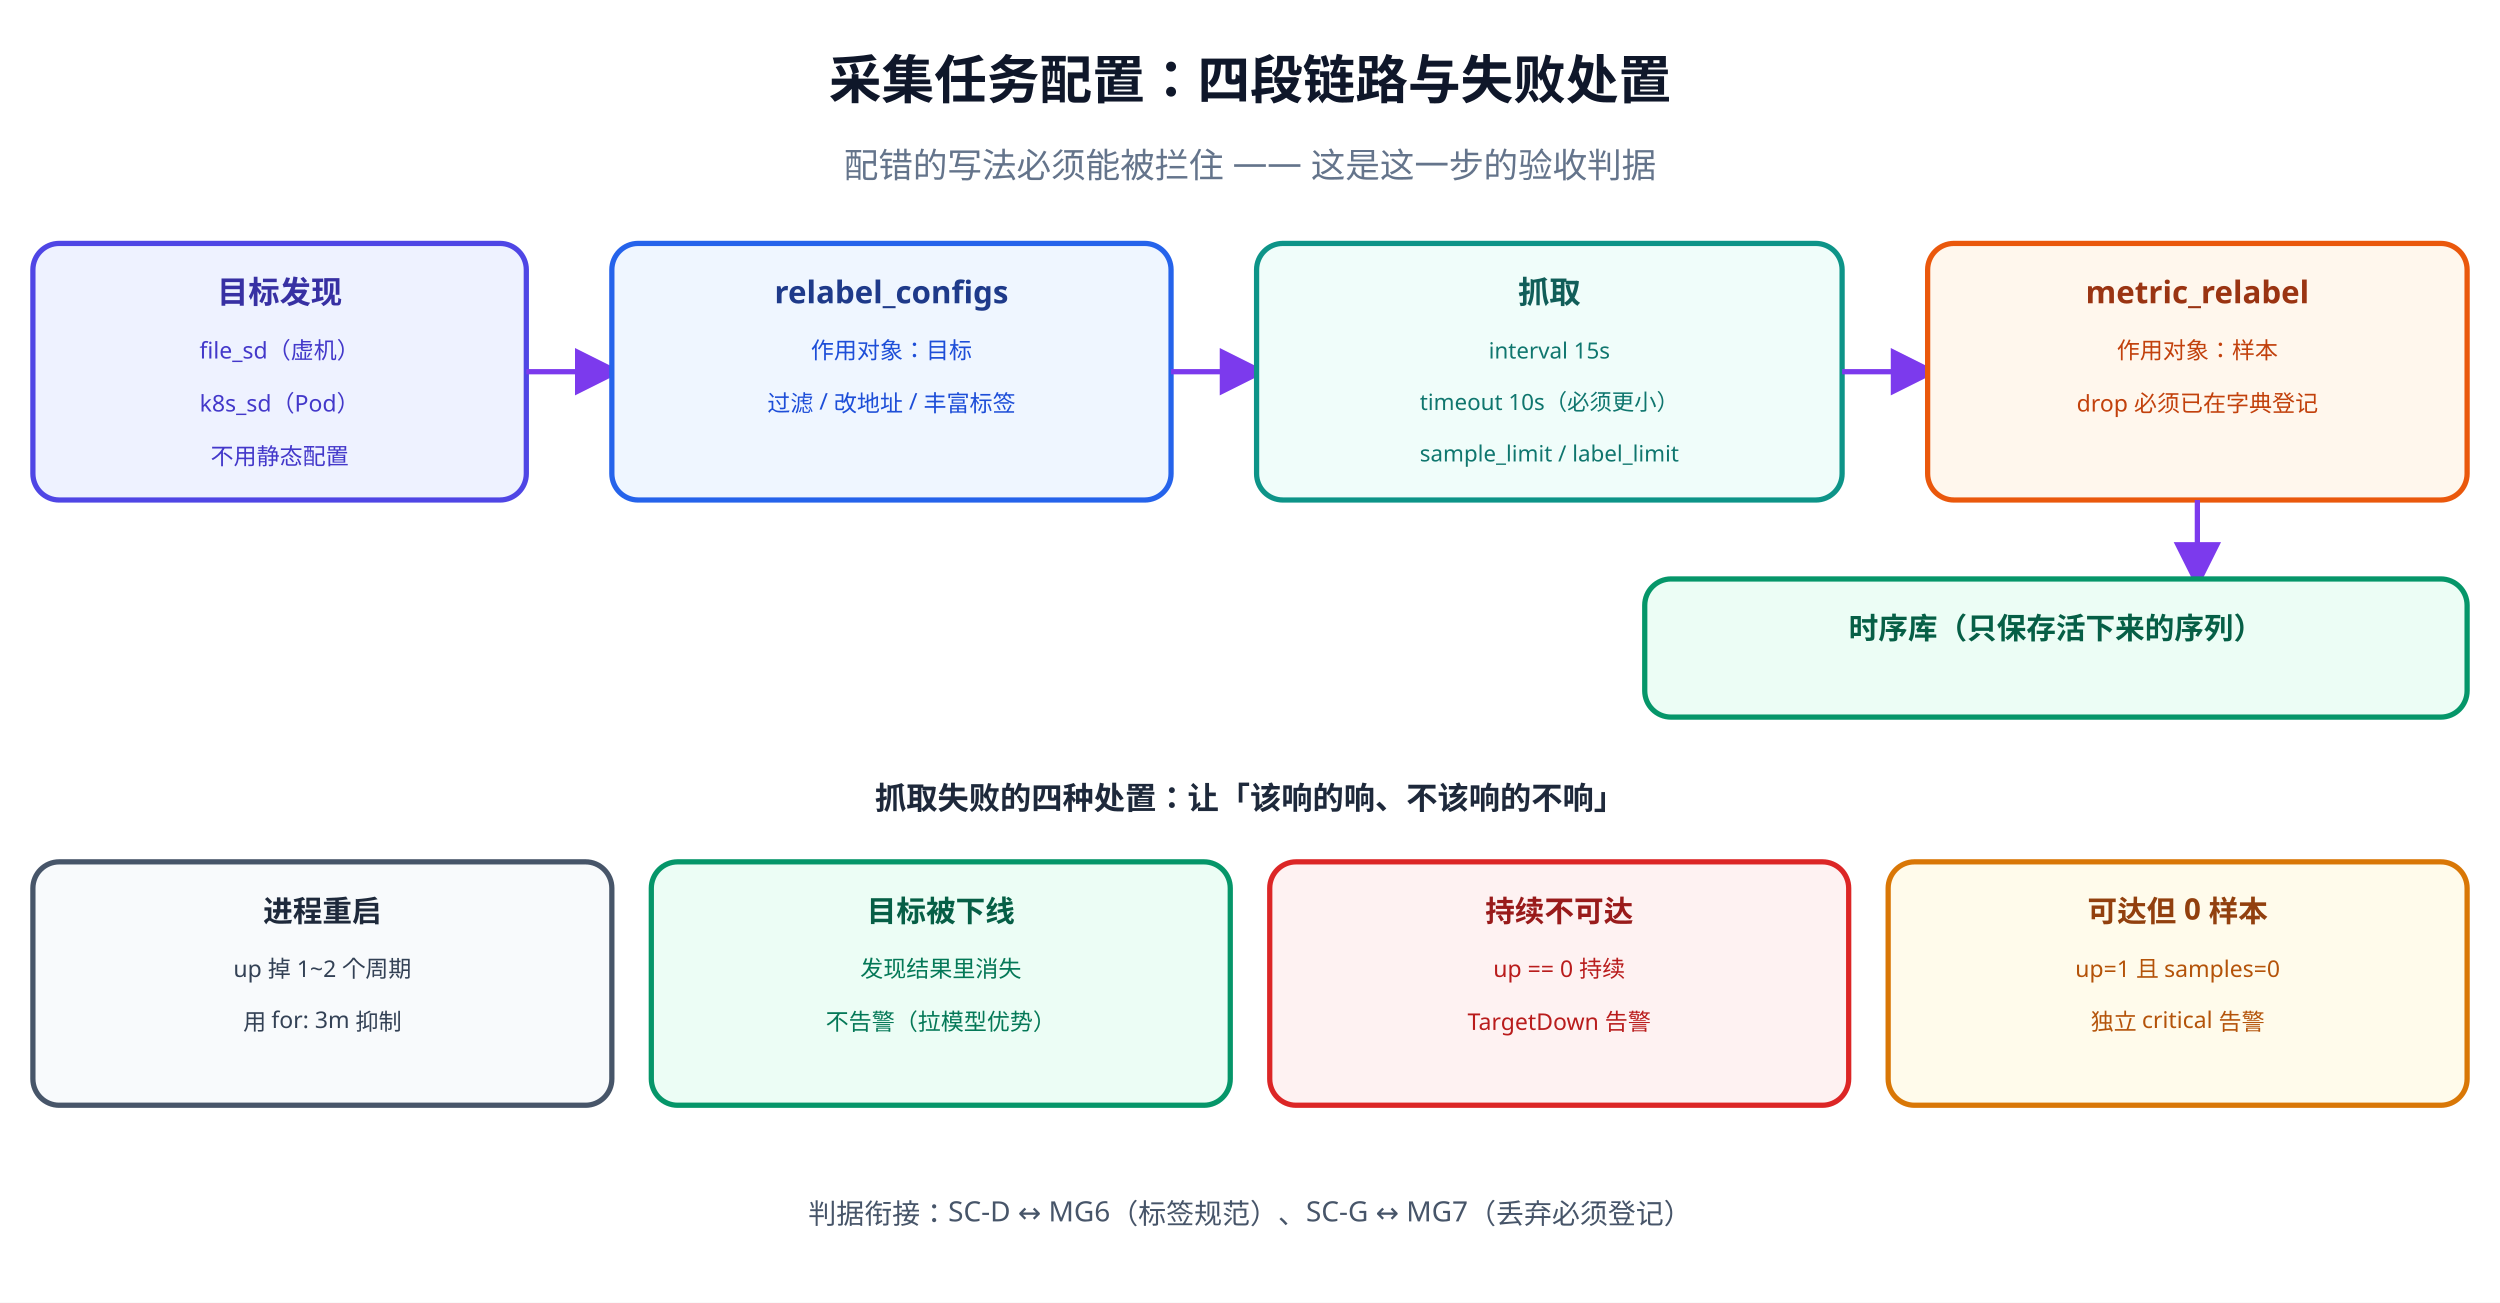
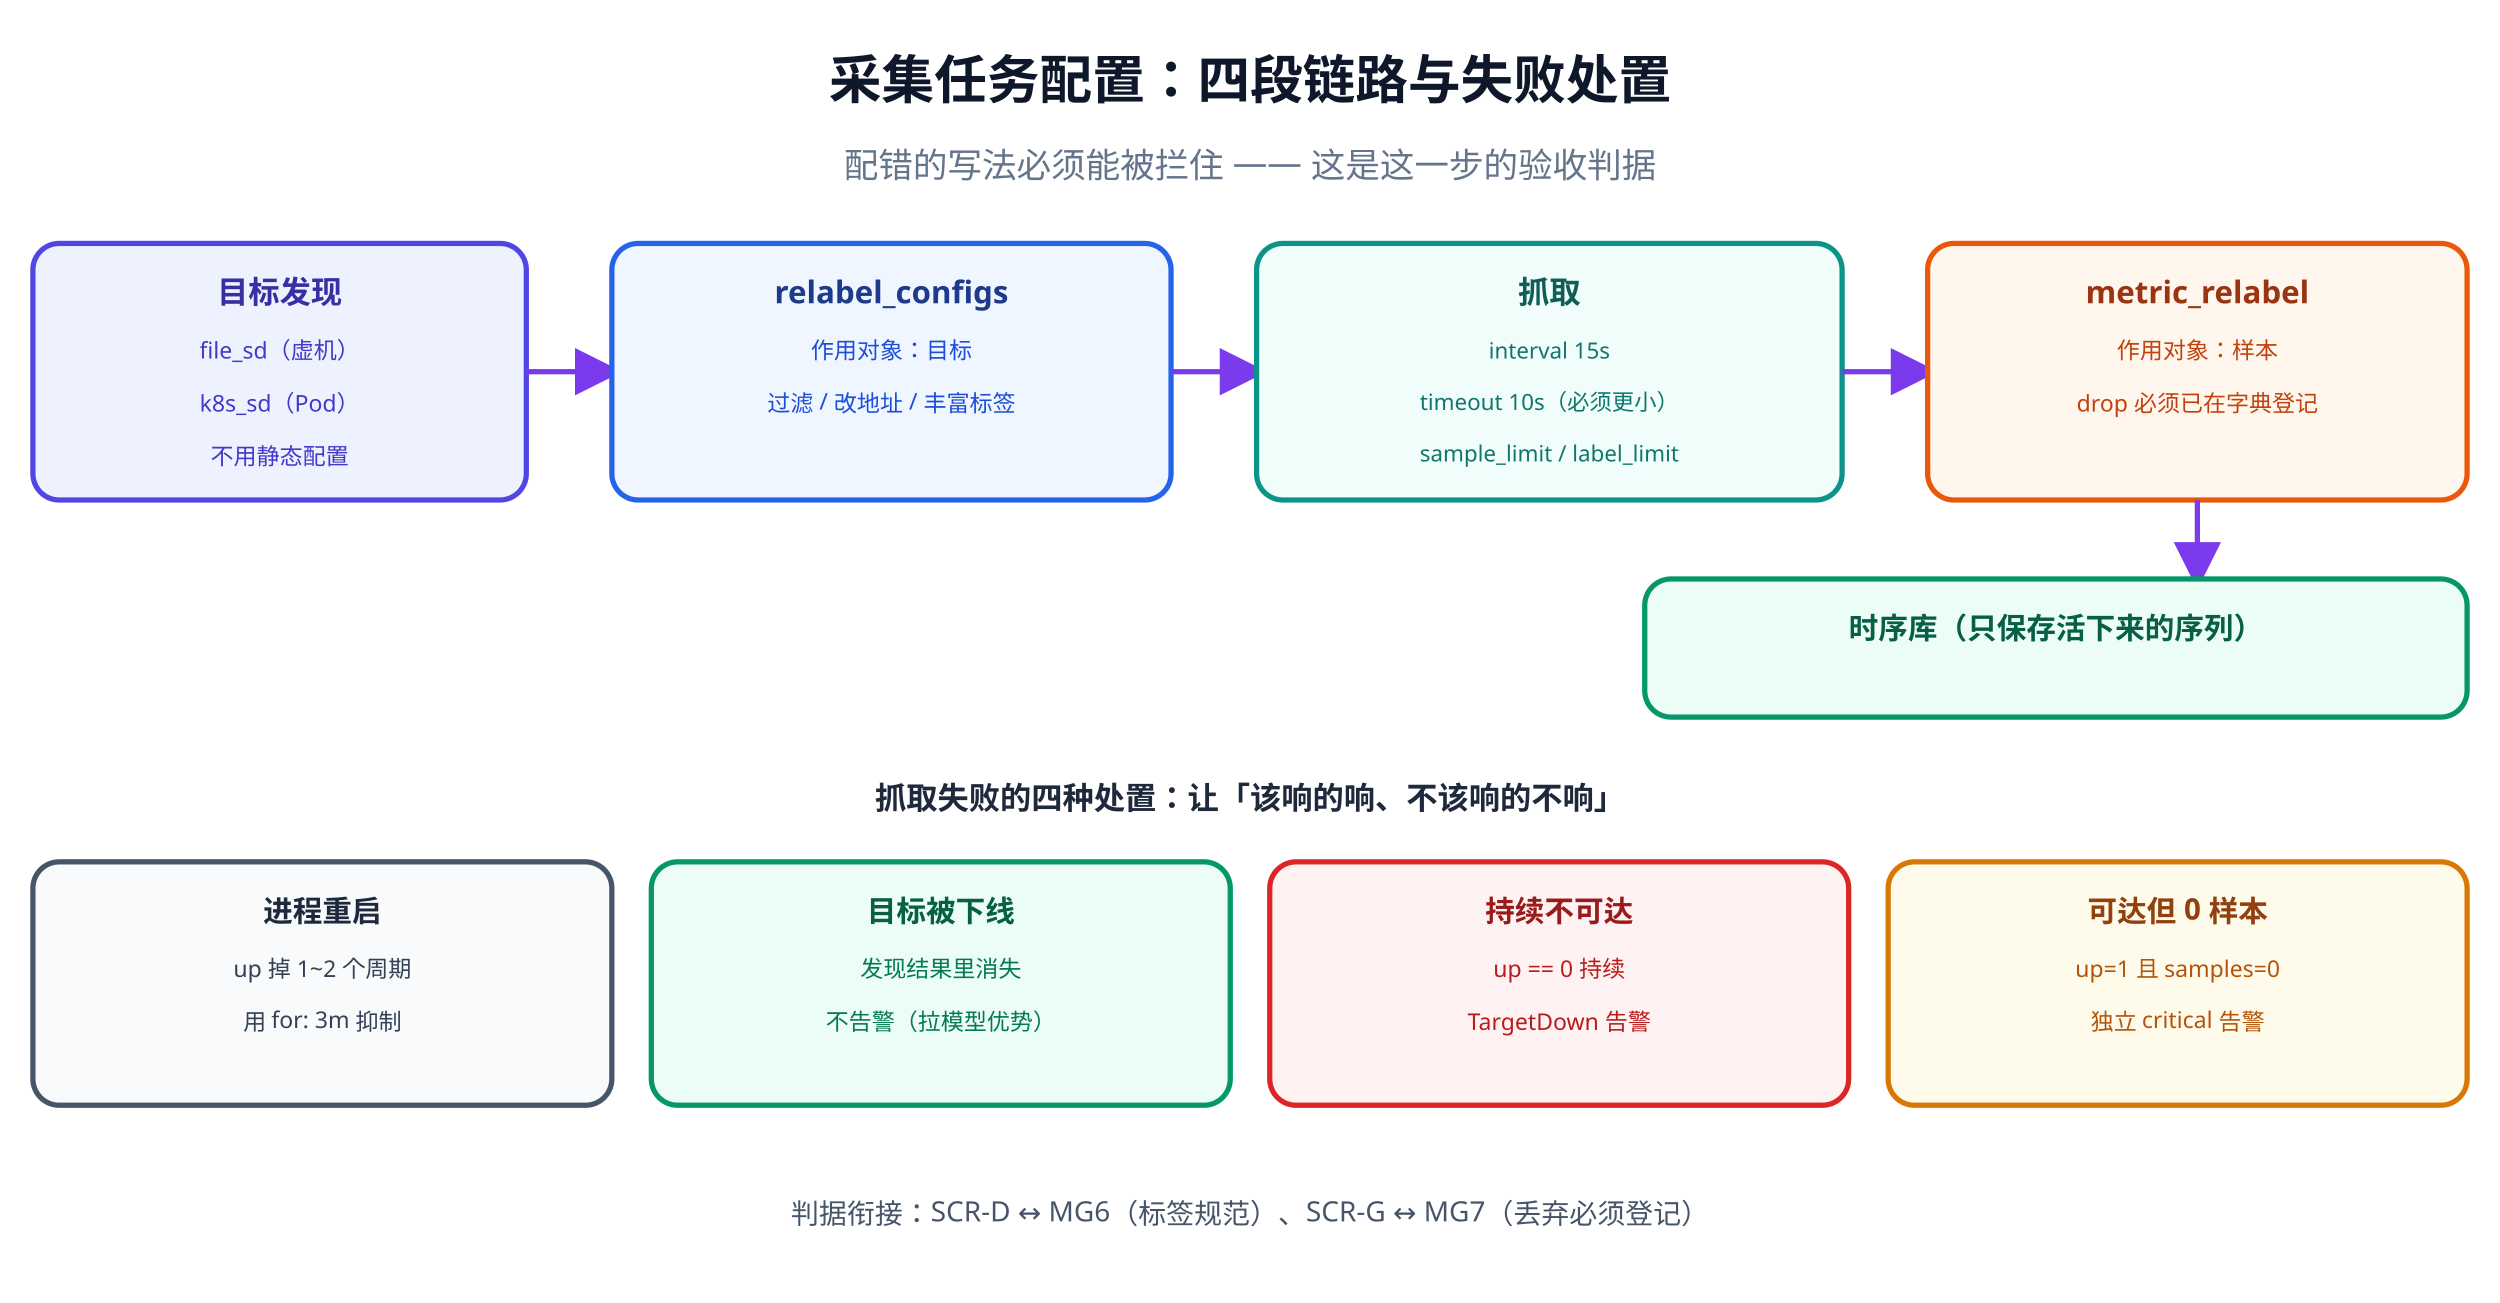
<svg xmlns="http://www.w3.org/2000/svg" viewBox="0 0 760 396" width="760" height="396" font-family="Microsoft YaHei, PingFang SC, sans-serif">
  <rect width="760" height="396" fill="#FFFFFF" />
  <text x="380" y="30" text-anchor="middle" font-size="16" fill="#0F172A" font-weight="bold">采集任务配置：四段链路与失败处置</text>
  <text x="380" y="54" text-anchor="middle" font-size="10.5" fill="#64748B">配错的写法必须能被拦住 —— 这是这一步的验收判据</text>
  <rect x="10" y="74" width="150" height="78" rx="8" fill="#EEF2FF" stroke="#4F46E5" stroke-width="1.6" />
  <text x="85" y="92.2" text-anchor="middle" font-size="9.5" fill="#3730A3" font-weight="bold">目标发现</text>
  <text x="85" y="109" text-anchor="middle" font-size="7" fill="#4338CA">file_sd（虚机）</text>
  <text x="85" y="125.1" text-anchor="middle" font-size="7" fill="#4338CA">k8s_sd（Pod）</text>
  <text x="85" y="141.2" text-anchor="middle" font-size="7" fill="#4338CA">不用静态配置</text>
  <line x1="160" y1="113" x2="186" y2="113" stroke="#7C3AED" stroke-width="1.6" marker-end="url(#arw)" />
  <rect x="186" y="74" width="170" height="78" rx="8" fill="#EFF6FF" stroke="#2563EB" stroke-width="1.6" />
  <text x="271" y="92.2" text-anchor="middle" font-size="9.5" fill="#1E3A8A" font-weight="bold">relabel_configs</text>
  <text x="271" y="109" text-anchor="middle" font-size="7" fill="#1D4ED8">作用对象：目标</text>
  <text x="271" y="125.1" text-anchor="middle" font-size="7" fill="#1D4ED8">过滤 / 改地址 / 丰富标签</text>
  <line x1="356" y1="113" x2="382" y2="113" stroke="#7C3AED" stroke-width="1.6" marker-end="url(#arw)" />
  <rect x="382" y="74" width="178" height="78" rx="8" fill="#F0FDFA" stroke="#0D9488" stroke-width="1.6" />
  <text x="471" y="92.2" text-anchor="middle" font-size="9.5" fill="#115E59" font-weight="bold">抓取</text>
  <text x="471" y="109" text-anchor="middle" font-size="6.8" fill="#0F766E">interval 15s</text>
  <text x="471" y="124.64" text-anchor="middle" font-size="6.8" fill="#0F766E">timeout 10s（必须更小）</text>
  <text x="471" y="140.28" text-anchor="middle" font-size="6.8" fill="#0F766E">sample_limit / label_limit</text>
  <line x1="560" y1="113" x2="586" y2="113" stroke="#7C3AED" stroke-width="1.6" marker-end="url(#arw)" />
  <rect x="586" y="74" width="164" height="78" rx="8" fill="#FFF7ED" stroke="#EA580C" stroke-width="1.6" />
  <text x="668" y="92.2" text-anchor="middle" font-size="9.5" fill="#9A3412" font-weight="bold">metric_relabel</text>
  <text x="668" y="109" text-anchor="middle" font-size="7" fill="#C2410C">作用对象：样本</text>
  <text x="668" y="125.1" text-anchor="middle" font-size="7" fill="#C2410C">drop 必须已在字典登记</text>
  <line x1="668" y1="152" x2="668" y2="176" stroke="#7C3AED" stroke-width="1.6" marker-end="url(#arw)" />
  <rect x="500" y="176" width="250" height="42" rx="8" fill="#ECFDF5" stroke="#059669" stroke-width="1.6" />
  <text x="625" y="194.2" text-anchor="middle" font-size="9" fill="#065F46" font-weight="bold">时序库（只保存活下来的序列）</text>
  <text x="380" y="246" text-anchor="middle" font-size="9.5" fill="#1E293B" font-weight="bold">抓取失败的四种处置：让「该响的响、不该响的不响」</text>
  <rect x="10" y="262" width="176" height="74" rx="8" fill="#F8FAFC" stroke="#475569" stroke-width="1.6" />
  <text x="98" y="280.2" text-anchor="middle" font-size="9" fill="#1E293B" font-weight="bold">进程重启</text>
  <text x="98" y="297" text-anchor="middle" font-size="7" fill="#334155">up 掉 1~2 个周期</text>
  <text x="98" y="313.1" text-anchor="middle" font-size="7" fill="#334155">用 for: 3m 抑制</text>
  <rect x="198" y="262" width="176" height="74" rx="8" fill="#ECFDF5" stroke="#059669" stroke-width="1.6" />
  <text x="286" y="280.2" text-anchor="middle" font-size="9" fill="#065F46" font-weight="bold">目标被下线</text>
  <text x="286" y="297" text-anchor="middle" font-size="7" fill="#047857">发现结果里消失</text>
  <text x="286" y="313.1" text-anchor="middle" font-size="7" fill="#047857">不告警（拉模型优势）</text>
  <rect x="386" y="262" width="176" height="74" rx="8" fill="#FEF2F2" stroke="#DC2626" stroke-width="1.6" />
  <text x="474" y="280.2" text-anchor="middle" font-size="9" fill="#991B1B" font-weight="bold">持续不可达</text>
  <text x="474" y="297" text-anchor="middle" font-size="7" fill="#B91C1C">up == 0 持续</text>
  <text x="474" y="313.1" text-anchor="middle" font-size="7" fill="#B91C1C">TargetDown 告警</text>
  <rect x="574" y="262" width="176" height="74" rx="8" fill="#FFFBEB" stroke="#D97706" stroke-width="1.6" />
  <text x="662" y="280.2" text-anchor="middle" font-size="9" fill="#92400E" font-weight="bold">可达但 0 样本</text>
  <text x="662" y="297" text-anchor="middle" font-size="7" fill="#B45309">up=1 且 samples=0</text>
  <text x="662" y="313.1" text-anchor="middle" font-size="7" fill="#B45309">独立 critical 告警</text>
-   <text x="380" y="372" text-anchor="middle" font-size="8.5" fill="#475569">判据衔接：SC-D ↔ MG6（标签规范）、SC-G ↔ MG7（丢弃必须登记）</text>
+   <text x="380" y="372" text-anchor="middle" font-size="8.5" fill="#475569">判据衔接：SCR-D ↔ MG6（标签规范）、SCR-G ↔ MG7（丢弃必须登记）</text>
  <defs>
    <marker id="arw" markerWidth="9" markerHeight="9" refX="7" refY="4.5" orient="auto">
      <path d="M0,0 L9,4.5 L0,9 Z" fill="#7C3AED" />
    </marker>
  </defs>
</svg>
